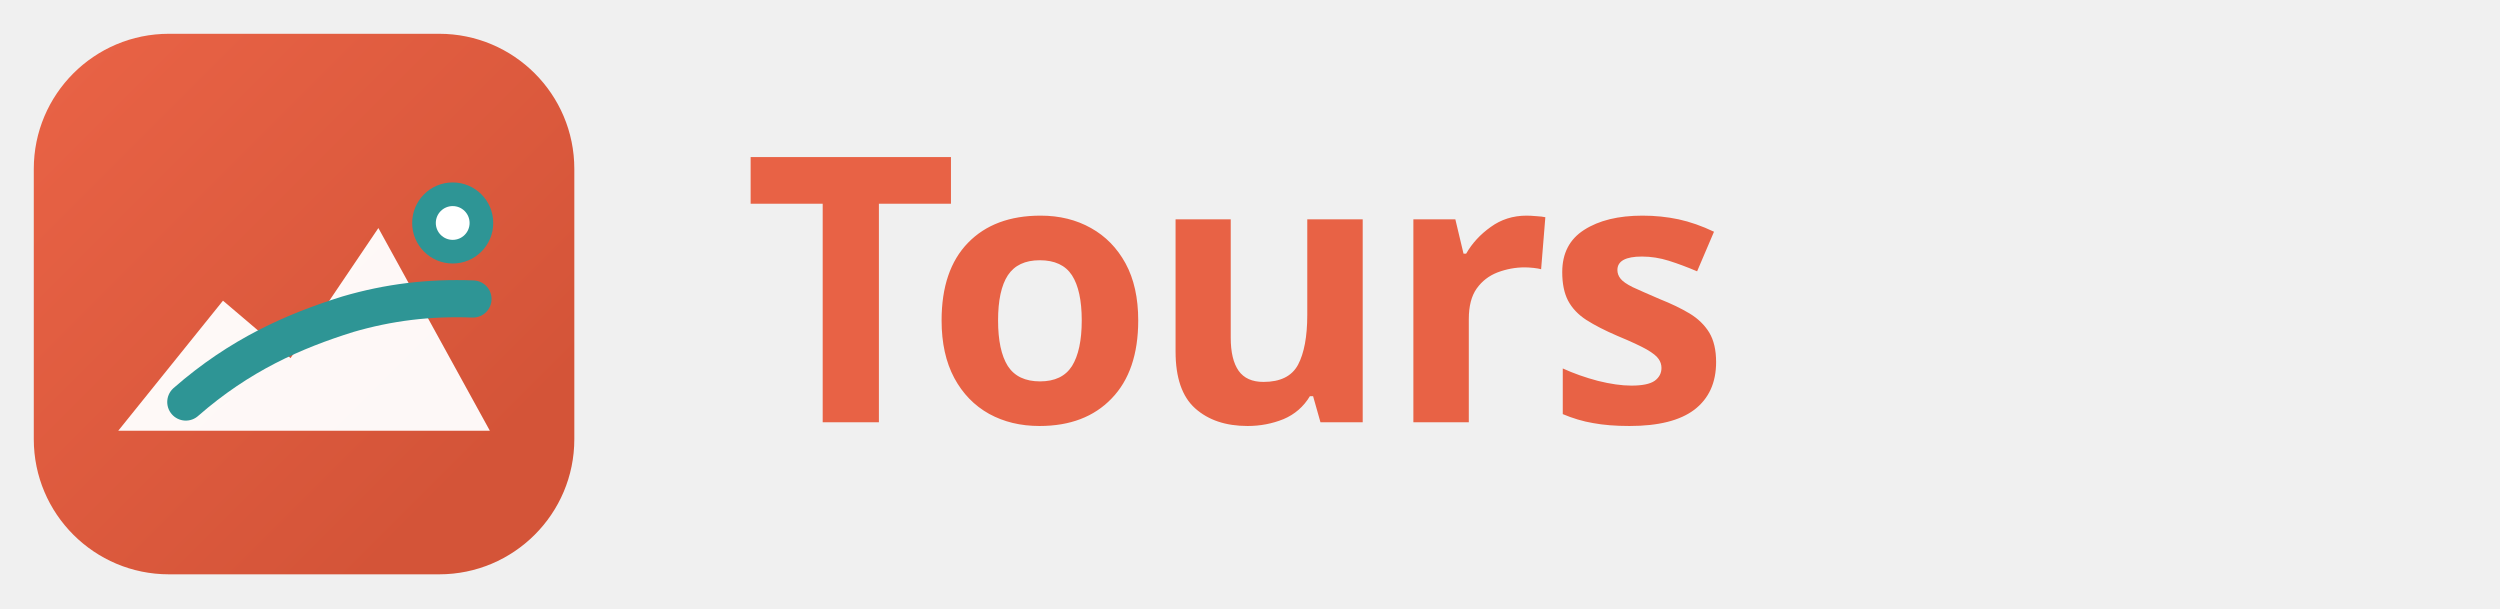
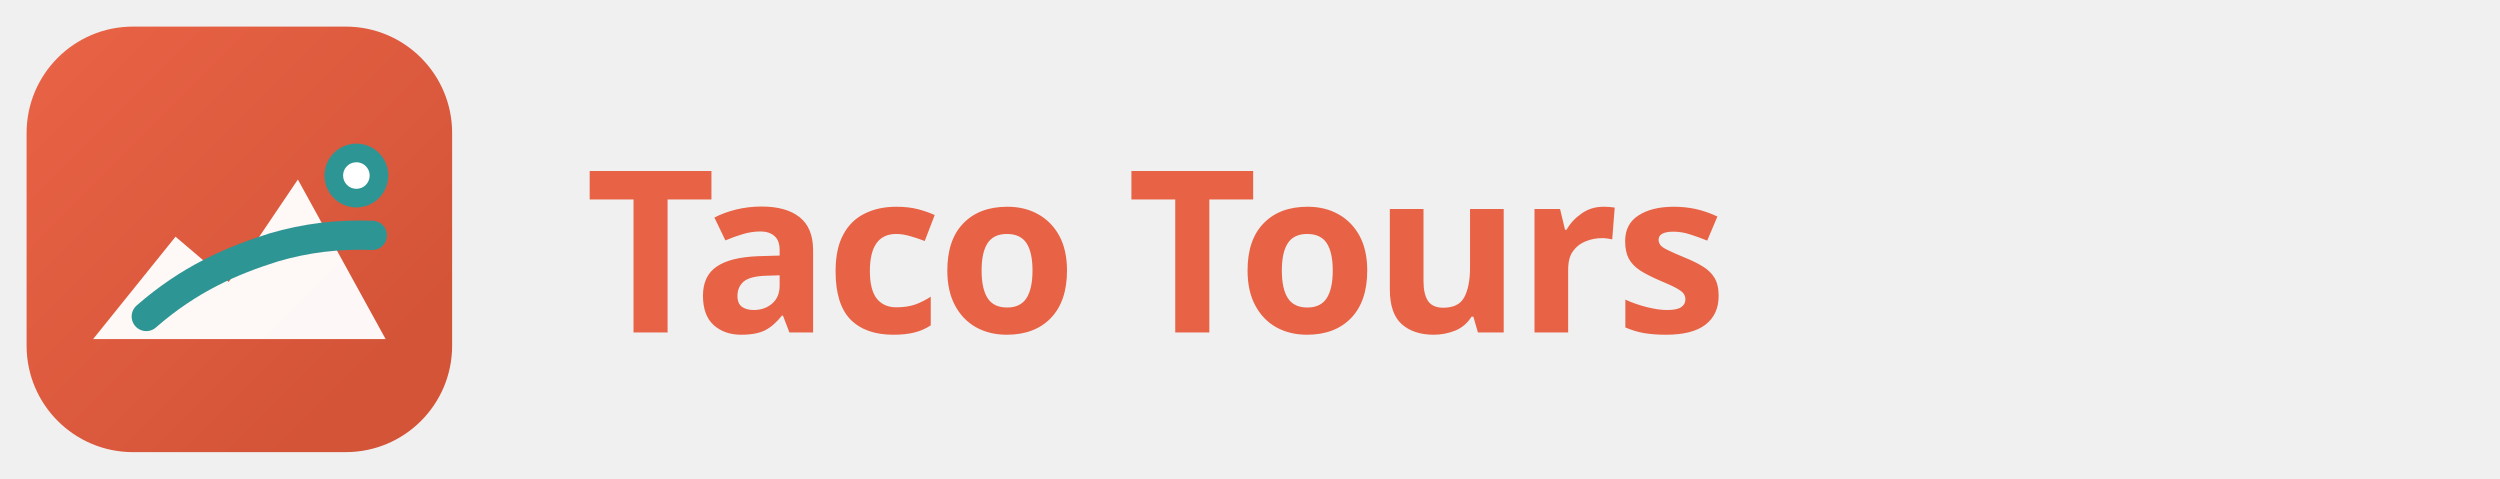
- <svg xmlns="http://www.w3.org/2000/svg" viewBox="0 0 148 36" fill="none" role="img" aria-label="Tours">
+ <svg xmlns="http://www.w3.org/2000/svg" viewBox="0 0 188 36" fill="none" role="img" aria-label="Taco Tours">
  <defs>
    <linearGradient id="tours-logo-bg" x1="4" y1="4" x2="28" y2="28" gradientUnits="userSpaceOnUse">
      <stop stop-color="#E86245" />
      <stop offset="1" stop-color="#D45438" />
    </linearGradient>
  </defs>
  <rect x="2" y="2" width="32" height="32" rx="8" fill="url(#tours-logo-bg)" />
  <path d="M7 25.5 13.2 17.8 17.2 21.2 22.4 13.5 29 25.5Z" fill="#fff" fill-opacity=".96" />
  <path d="M11 23.8c3.2-2.8 6.4-4.2 9.6-5.2 2.4-.7 4.8-1 7.4-.9" stroke="#2E9595" stroke-width="2.2" stroke-linecap="round" fill="none" />
  <circle cx="26.8" cy="13.2" r="2.4" fill="#2E9595" />
  <circle cx="26.8" cy="13.2" r="1" fill="#fff" />
-   <text x="44" y="25" font-family="Manrope, ui-sans-serif, system-ui, sans-serif" font-size="22" font-weight="800" letter-spacing="-0.02em" fill="#E86245">Tours</text>
+   <text x="44" y="25" font-family="Manrope, ui-sans-serif, system-ui, sans-serif" font-size="17" font-weight="800" letter-spacing="-0.02em" fill="#E86245">Taco Tours</text>
</svg>
